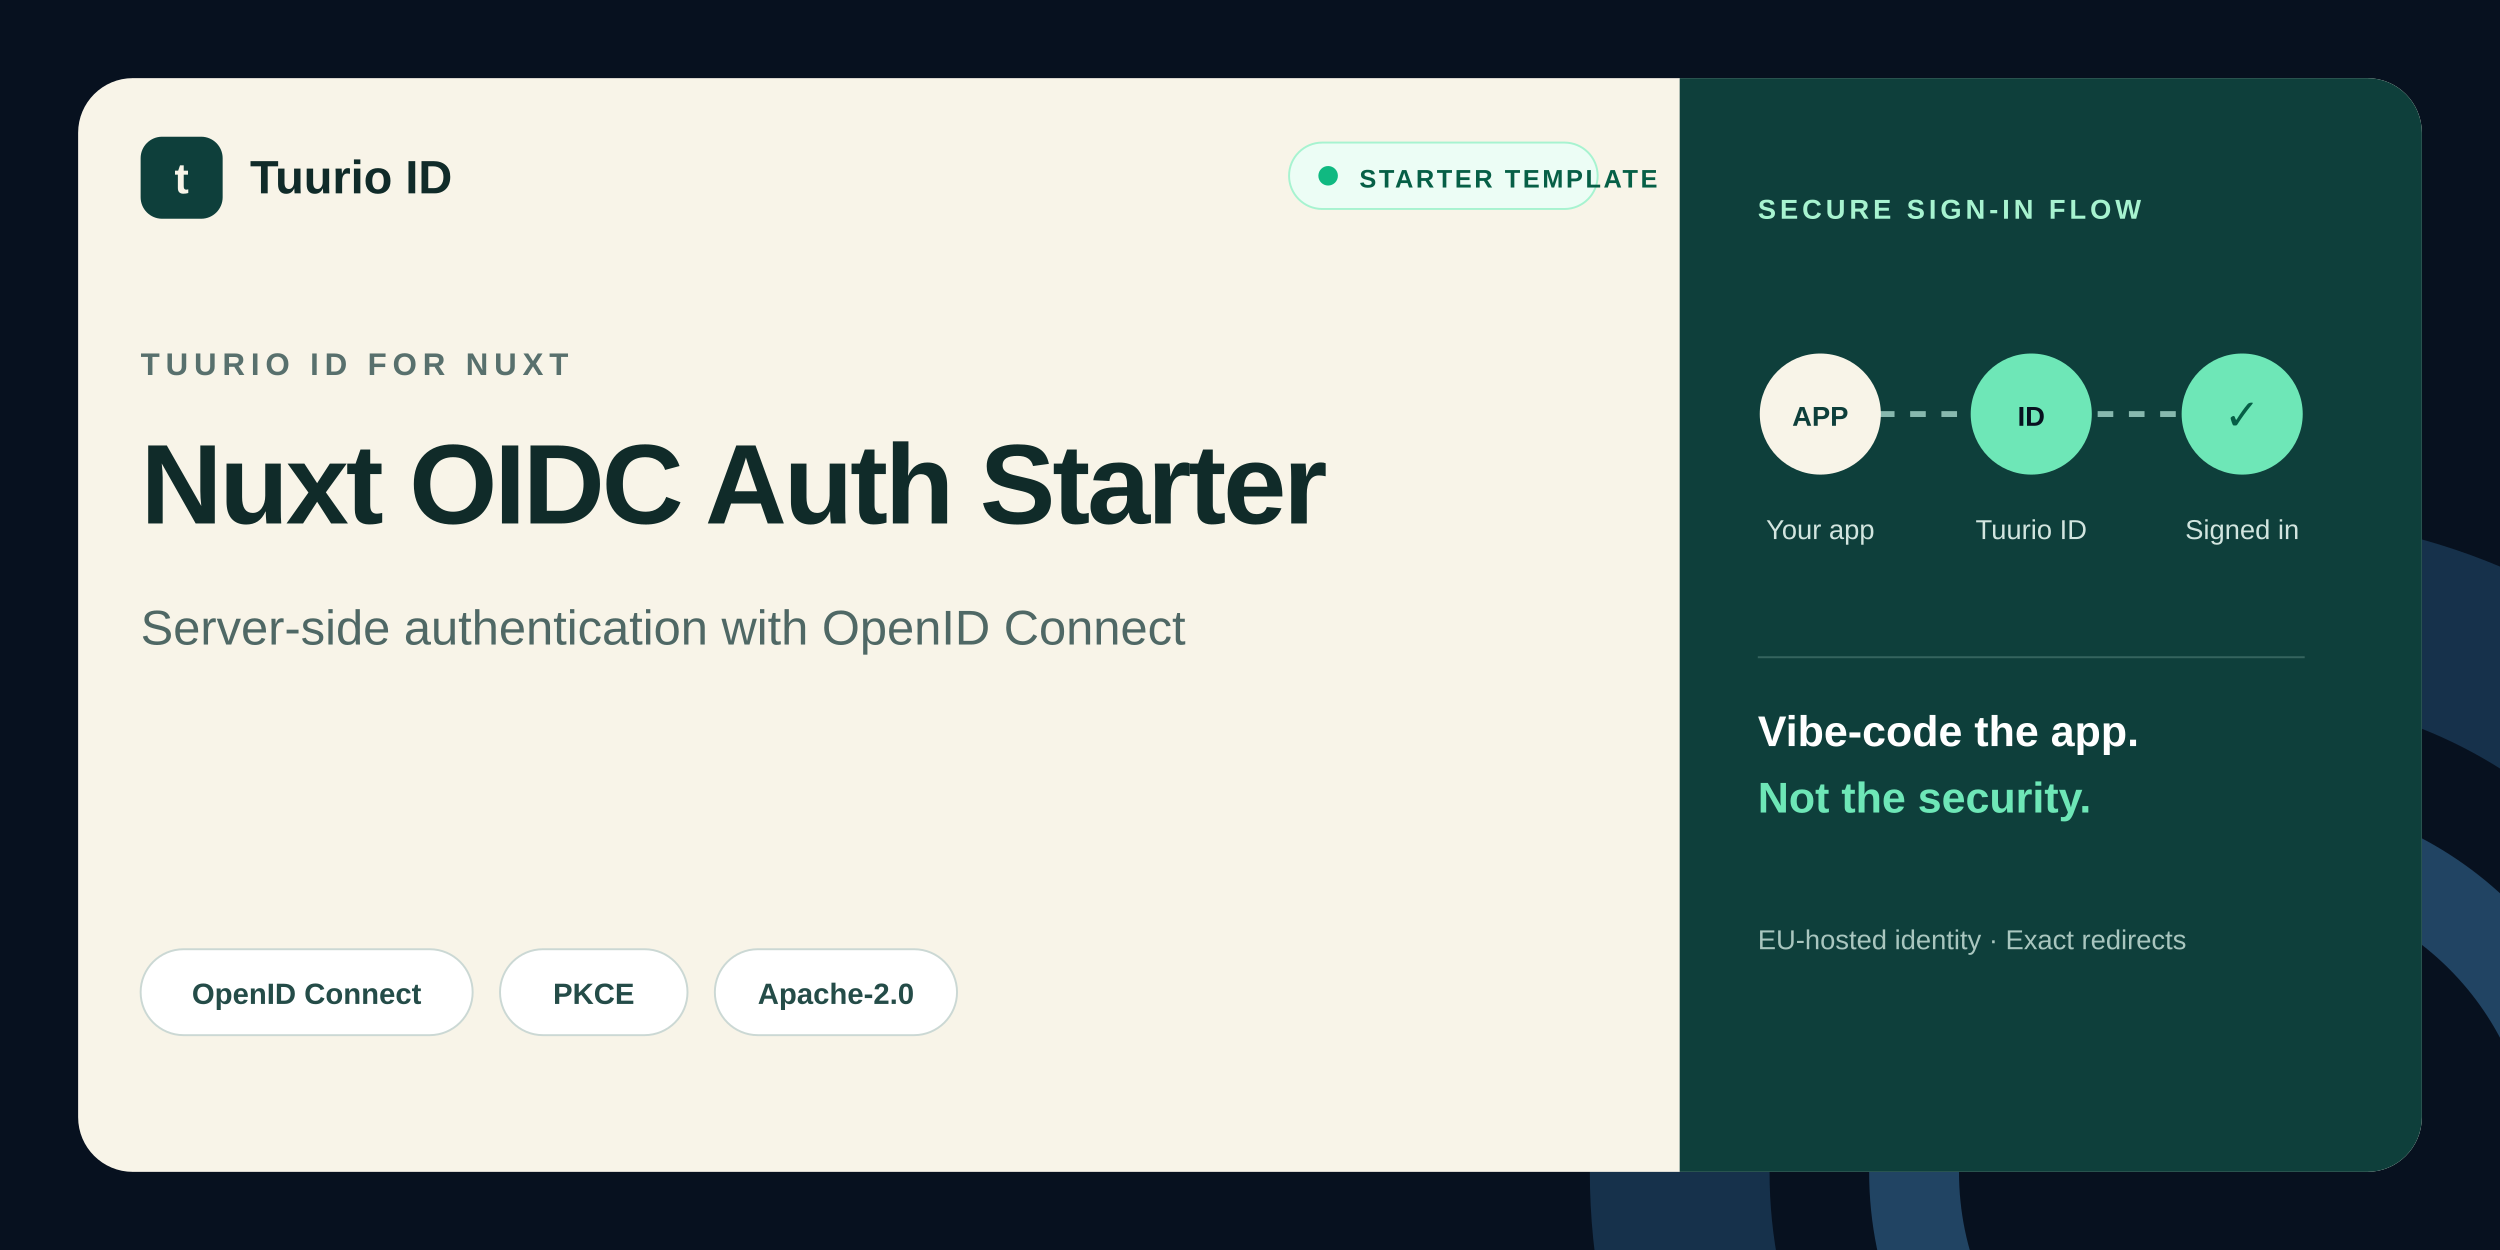
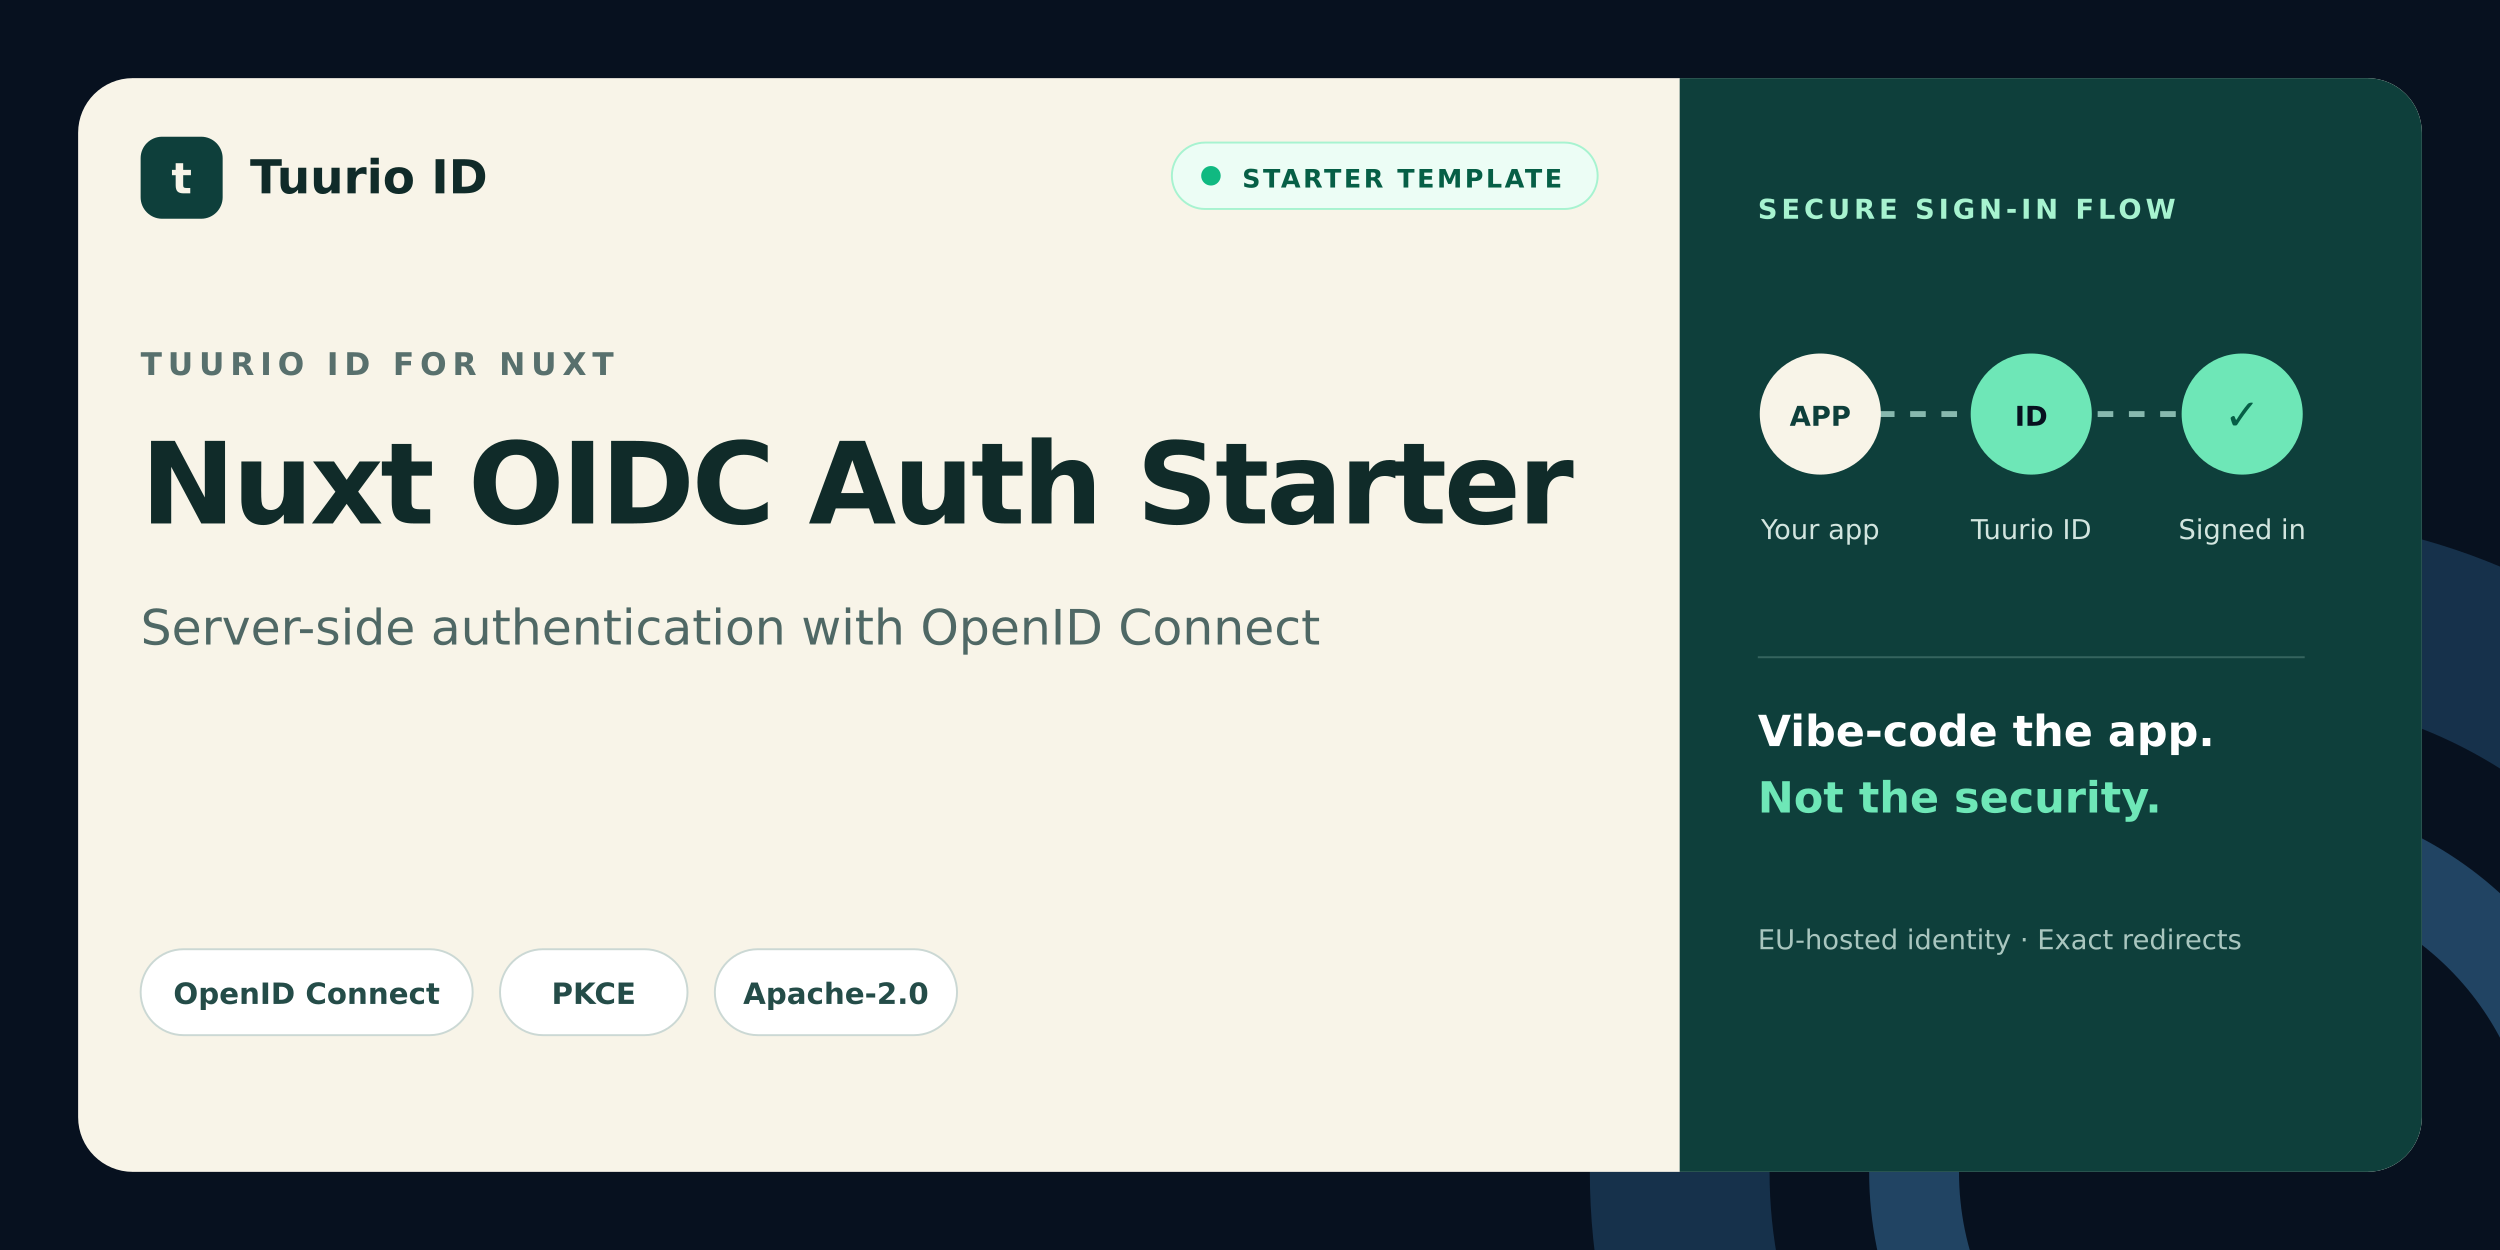
<svg xmlns="http://www.w3.org/2000/svg" width="1280" height="640" viewBox="0 0 1280 640">
  <rect width="1280" height="640" fill="#07111f" />
  <circle cx="1150" cy="600" r="290" fill="none" stroke="#16314b" stroke-width="92" />
  <circle cx="1150" cy="600" r="170" fill="none" stroke="#214463" stroke-width="46" />
  <rect x="40" y="40" width="1200" height="560" rx="28" fill="#f8f4e8" />
  <path d="M860 40h352a28 28 0 0 1 28 28v504a28 28 0 0 1-28 28H860z" fill="#0e3f3b" />
  <rect x="72" y="70" width="42" height="42" rx="11" fill="#0e3f3b" />
-   <text x="93" y="99" text-anchor="middle" fill="#f8f4e8" font-family="Arial, Helvetica, sans-serif" font-size="22" font-weight="700">t</text>
-   <text x="128" y="99" fill="#102b29" font-family="Arial, Helvetica, sans-serif" font-size="24" font-weight="700">Tuurio ID</text>
-   <rect x="660" y="73" width="158" height="34" rx="17" fill="#ecfdf5" stroke="#a7f3d0" />
-   <circle cx="680" cy="90" r="5" fill="#10b981" />
-   <text x="696" y="96" fill="#065f46" font-family="Arial, Helvetica, sans-serif" font-size="13" font-weight="700" letter-spacing="1.3">STARTER TEMPLATE</text>
-   <text x="72" y="192" fill="#58706d" font-family="Arial, Helvetica, sans-serif" font-size="16" font-weight="700" letter-spacing="3">TUURIO ID FOR NUXT</text>
-   <text x="72" y="268" fill="#102b29" font-family="Arial, Helvetica, sans-serif" font-size="58" font-weight="700" letter-spacing="-1.5">
+   <text x="93" y="99" text-anchor="middle" fill="#f8f4e8" font-family="DejaVu Sans, Arial, Helvetica, sans-serif" font-size="22" font-weight="700">t</text>
+   <text x="128" y="99" fill="#102b29" font-family="DejaVu Sans, Arial, Helvetica, sans-serif" font-size="24" font-weight="700">Tuurio ID</text>
+   <rect x="600" y="73" width="218" height="34" rx="17" fill="#ecfdf5" stroke="#a7f3d0" />
+   <circle cx="620" cy="90" r="5" fill="#10b981" />
+   <text x="636" y="96" fill="#065f46" font-family="DejaVu Sans, Arial, Helvetica, sans-serif" font-size="13" font-weight="700" letter-spacing="1.3">STARTER TEMPLATE</text>
+   <text x="72" y="192" fill="#58706d" font-family="DejaVu Sans, Arial, Helvetica, sans-serif" font-size="16" font-weight="700" letter-spacing="3">TUURIO ID FOR NUXT</text>
+   <text x="72" y="268" fill="#102b29" font-family="DejaVu Sans, Arial, Helvetica, sans-serif" font-size="58" font-weight="700" letter-spacing="-1.5">
    <tspan x="72" dy="0">Nuxt OIDC Auth Starter</tspan>
  </text>
-   <text x="72" y="330" fill="#4f6865" font-family="Arial, Helvetica, sans-serif" font-size="25">Server-side authentication with OpenID Connect</text>
+   <text x="72" y="330" fill="#4f6865" font-family="DejaVu Sans, Arial, Helvetica, sans-serif" font-size="25">Server-side authentication with OpenID Connect</text>
  <g transform="translate(72 486)">
    <rect width="170" height="44" rx="22" fill="#ffffff" stroke="#cbd8d4" />
-     <text x="85" y="28" text-anchor="middle" fill="#244c48" font-family="Arial, Helvetica, sans-serif" font-size="15" font-weight="700">OpenID Connect</text>
+     <text x="85" y="28" text-anchor="middle" fill="#244c48" font-family="DejaVu Sans, Arial, Helvetica, sans-serif" font-size="15" font-weight="700">OpenID Connect</text>
    <rect x="184" width="96" height="44" rx="22" fill="#ffffff" stroke="#cbd8d4" />
-     <text x="232" y="28" text-anchor="middle" fill="#244c48" font-family="Arial, Helvetica, sans-serif" font-size="15" font-weight="700">PKCE</text>
+     <text x="232" y="28" text-anchor="middle" fill="#244c48" font-family="DejaVu Sans, Arial, Helvetica, sans-serif" font-size="15" font-weight="700">PKCE</text>
    <rect x="294" width="124" height="44" rx="22" fill="#ffffff" stroke="#cbd8d4" />
-     <text x="356" y="28" text-anchor="middle" fill="#244c48" font-family="Arial, Helvetica, sans-serif" font-size="15" font-weight="700">Apache-2.0</text>
+     <text x="356" y="28" text-anchor="middle" fill="#244c48" font-family="DejaVu Sans, Arial, Helvetica, sans-serif" font-size="15" font-weight="700">Apache-2.0</text>
  </g>
  <g transform="translate(900 112)">
-     <text x="0" y="0" fill="#a7f3d0" font-family="Arial, Helvetica, sans-serif" font-size="14" font-weight="700" letter-spacing="2">SECURE SIGN-IN FLOW</text>
+     <text x="0" y="0" fill="#a7f3d0" font-family="DejaVu Sans, Arial, Helvetica, sans-serif" font-size="14" font-weight="700" letter-spacing="2">SECURE SIGN-IN FLOW</text>
    <line x1="30" y1="100" x2="250" y2="100" stroke="#87b8ae" stroke-width="3" stroke-dasharray="8 8" />
    <circle cx="32" cy="100" r="31" fill="#f8f4e8" />
    <circle cx="140" cy="100" r="31" fill="#6ee7b7" />
    <circle cx="248" cy="100" r="31" fill="#6ee7b7" />
-     <text x="32" y="106" text-anchor="middle" fill="#0e3f3b" font-family="Arial, Helvetica, sans-serif" font-size="14" font-weight="700">APP</text>
-     <text x="140" y="106" text-anchor="middle" fill="#07111f" font-family="Arial, Helvetica, sans-serif" font-size="14" font-weight="700">ID</text>
-     <text x="248" y="108" text-anchor="middle" fill="#065f46" font-family="Arial, Helvetica, sans-serif" font-size="22" font-weight="700">✓</text>
-     <text x="32" y="164" text-anchor="middle" fill="#d2e5df" font-family="Arial, Helvetica, sans-serif" font-size="14">Your app</text>
-     <text x="140" y="164" text-anchor="middle" fill="#d2e5df" font-family="Arial, Helvetica, sans-serif" font-size="14">Tuurio ID</text>
-     <text x="248" y="164" text-anchor="middle" fill="#d2e5df" font-family="Arial, Helvetica, sans-serif" font-size="14">Signed in</text>
+     <text x="32" y="106" text-anchor="middle" fill="#0e3f3b" font-family="DejaVu Sans, Arial, Helvetica, sans-serif" font-size="14" font-weight="700">APP</text>
+     <text x="140" y="106" text-anchor="middle" fill="#07111f" font-family="DejaVu Sans, Arial, Helvetica, sans-serif" font-size="14" font-weight="700">ID</text>
+     <text x="248" y="108" text-anchor="middle" fill="#065f46" font-family="DejaVu Sans, Arial, Helvetica, sans-serif" font-size="22" font-weight="700">✓</text>
+     <text x="32" y="164" text-anchor="middle" fill="#d2e5df" font-family="DejaVu Sans, Arial, Helvetica, sans-serif" font-size="14">Your app</text>
+     <text x="140" y="164" text-anchor="middle" fill="#d2e5df" font-family="DejaVu Sans, Arial, Helvetica, sans-serif" font-size="14">Tuurio ID</text>
+     <text x="248" y="164" text-anchor="middle" fill="#d2e5df" font-family="DejaVu Sans, Arial, Helvetica, sans-serif" font-size="14">Signed in</text>
    <rect x="0" y="224" width="280" height="1" fill="#35645e" />
-     <text x="0" y="270" fill="#ffffff" font-family="Arial, Helvetica, sans-serif" font-size="22" font-weight="700">Vibe-code the app.</text>
-     <text x="0" y="304" fill="#6ee7b7" font-family="Arial, Helvetica, sans-serif" font-size="22" font-weight="700">Not the security.</text>
-     <text x="0" y="374" fill="#a9c6bf" font-family="Arial, Helvetica, sans-serif" font-size="14">EU-hosted identity · Exact redirects</text>
+     <text x="0" y="270" fill="#ffffff" font-family="DejaVu Sans, Arial, Helvetica, sans-serif" font-size="22" font-weight="700">Vibe-code the app.</text>
+     <text x="0" y="304" fill="#6ee7b7" font-family="DejaVu Sans, Arial, Helvetica, sans-serif" font-size="22" font-weight="700">Not the security.</text>
+     <text x="0" y="374" fill="#a9c6bf" font-family="DejaVu Sans, Arial, Helvetica, sans-serif" font-size="14">EU-hosted identity · Exact redirects</text>
  </g>
</svg>
